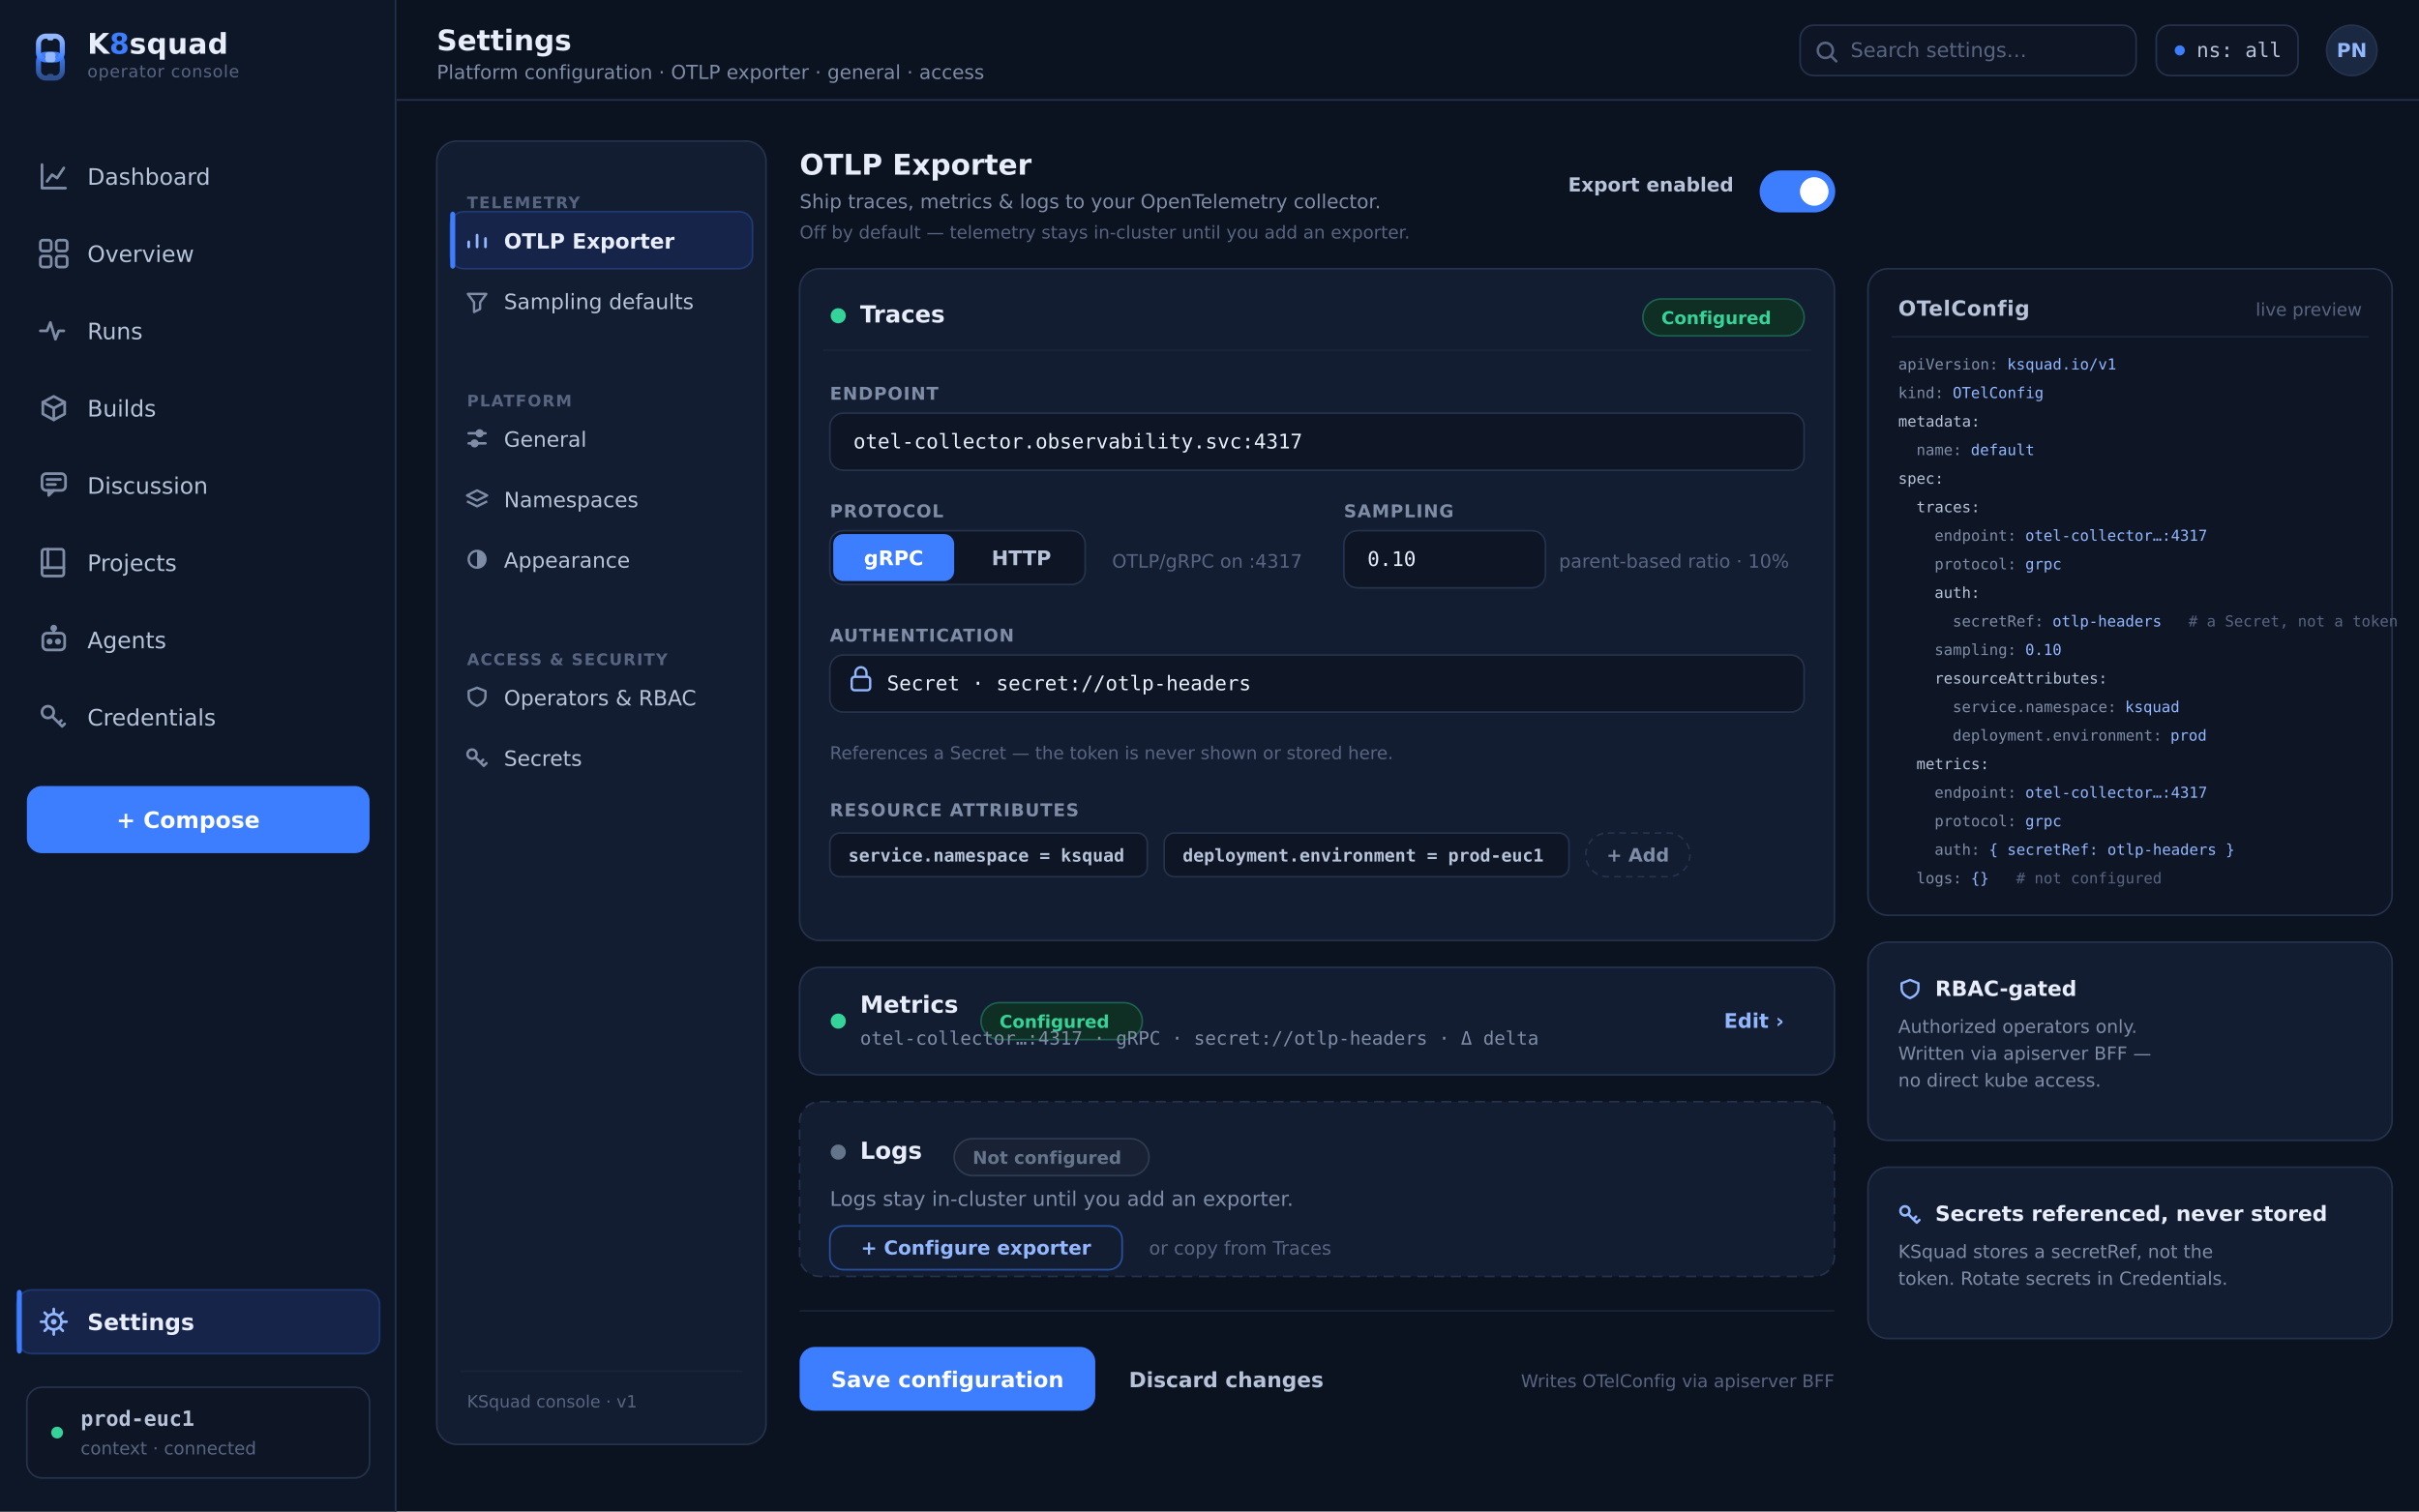
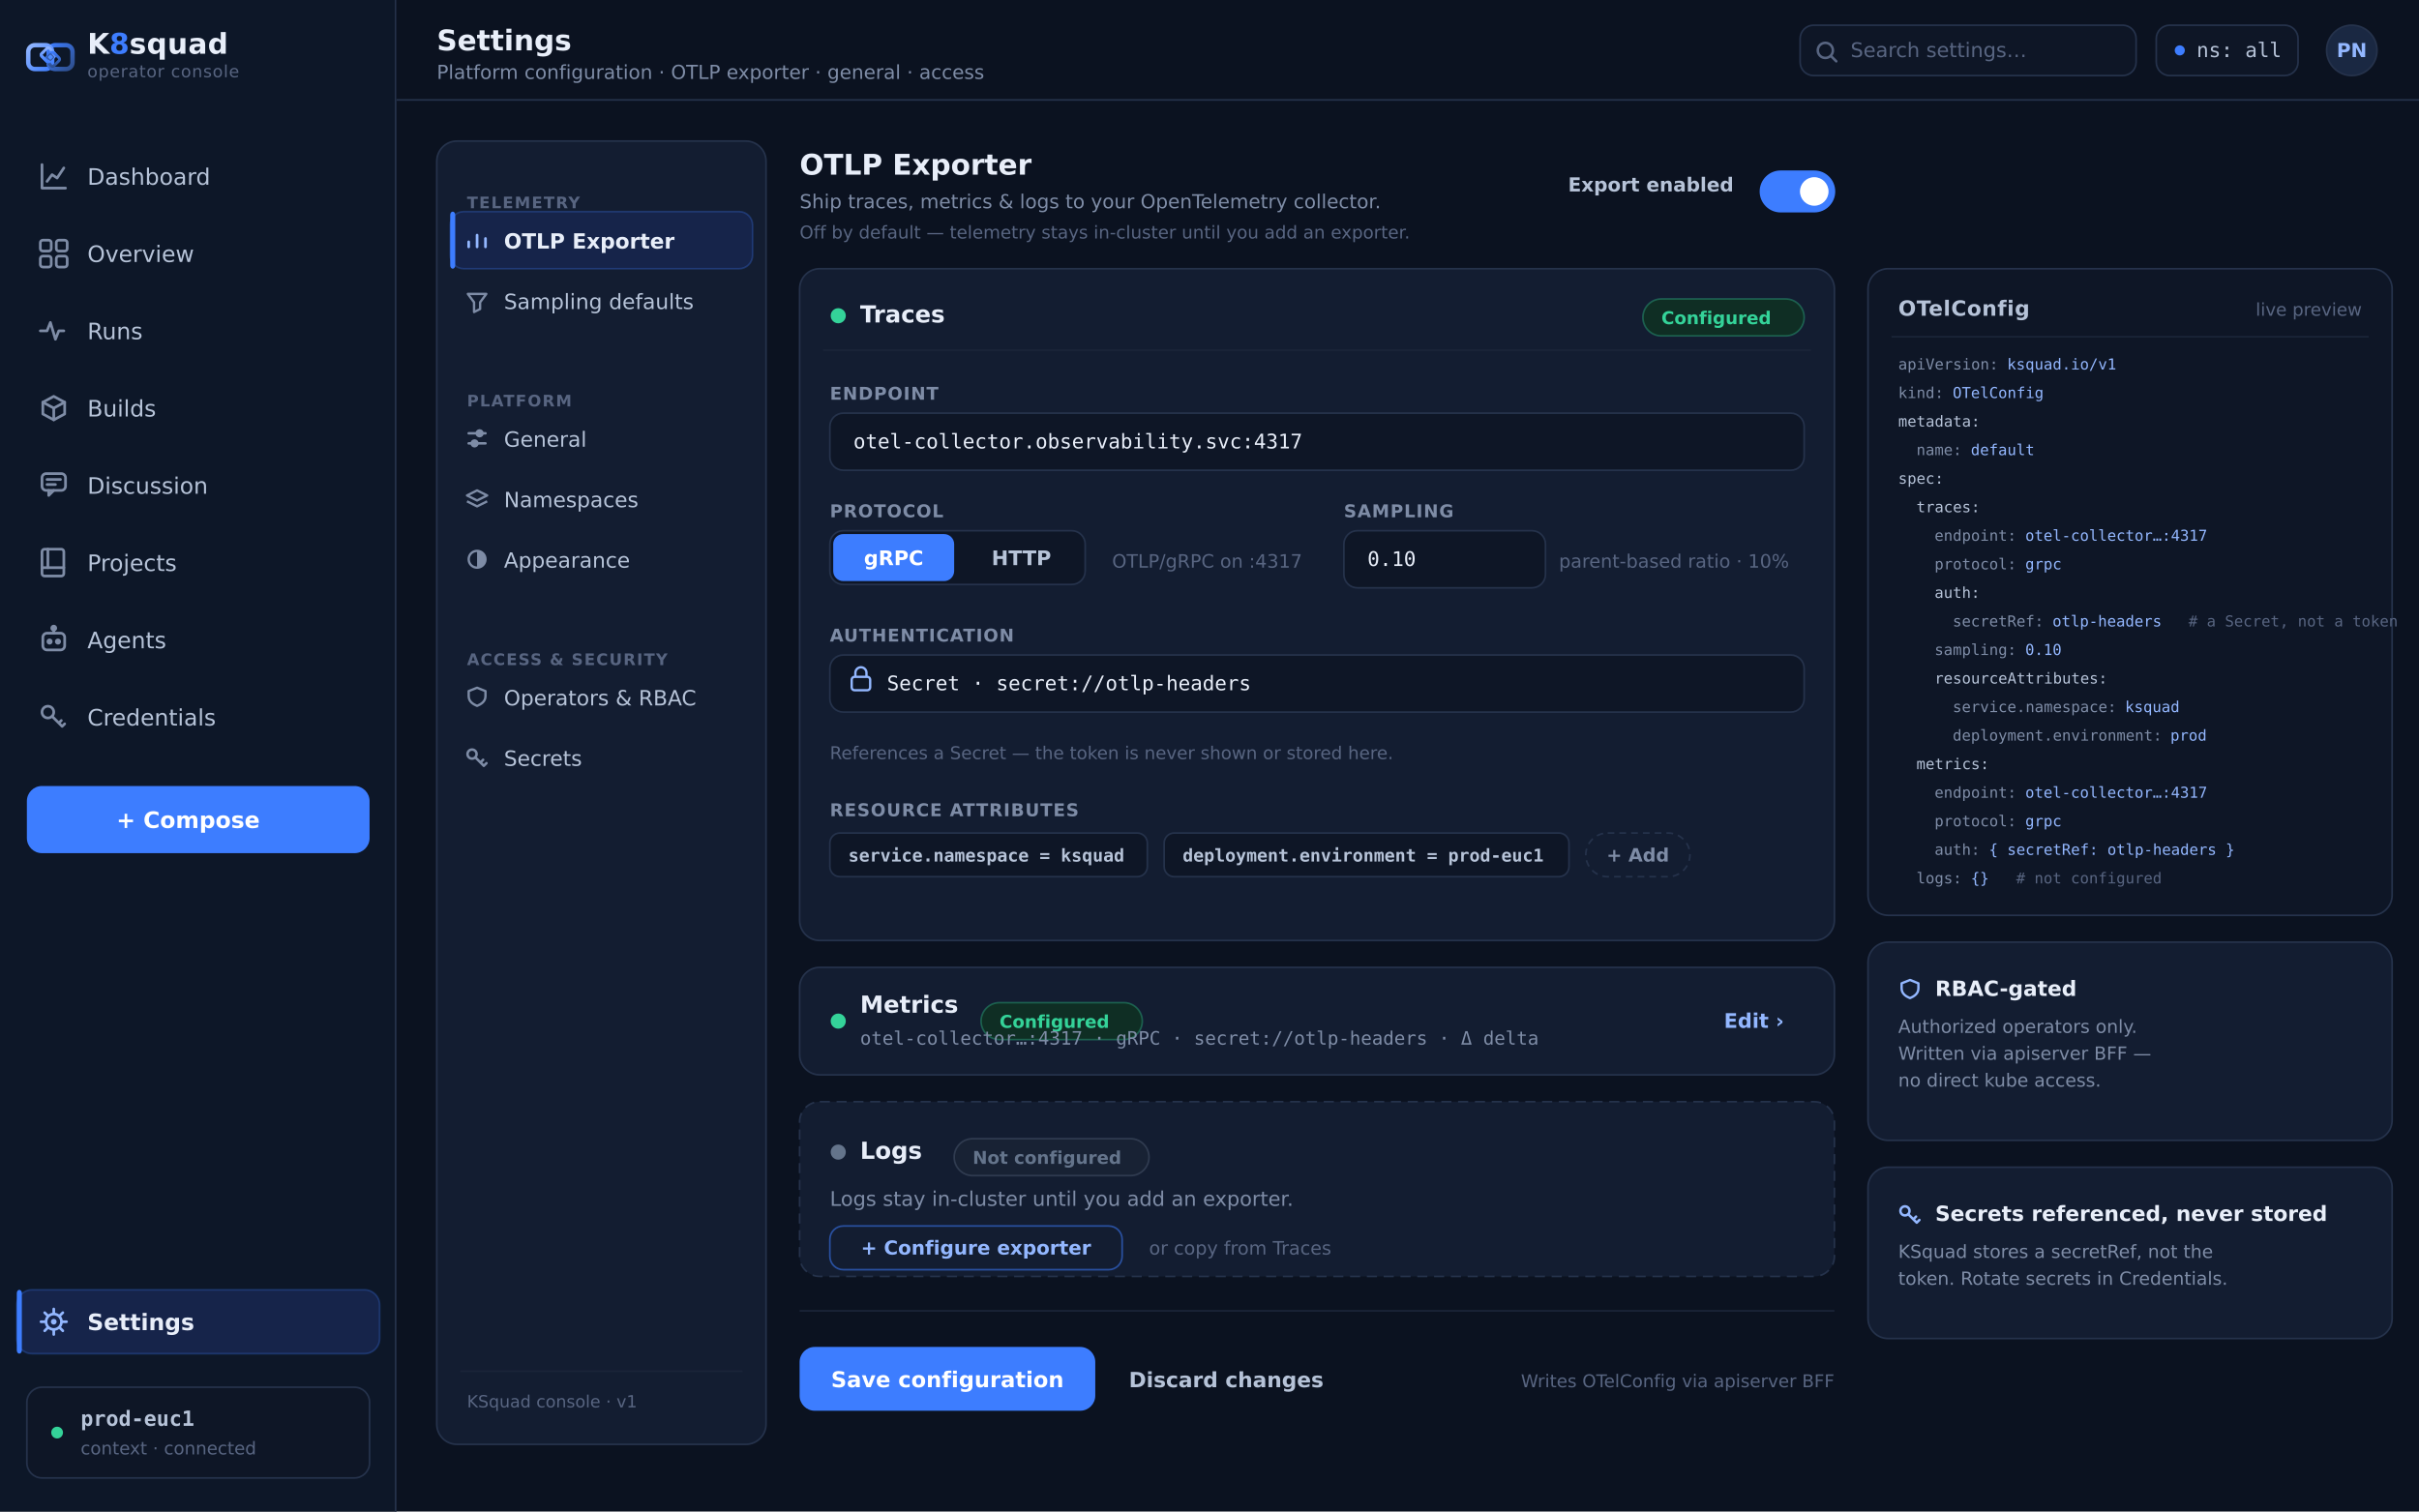
<svg xmlns="http://www.w3.org/2000/svg" width="1440" height="900" viewBox="0 0 1440 900" font-family="DejaVu Sans">
  <defs>
-     <linearGradient id="ringTop" x1="0" y1="0" x2="0" y2="1">
+     <linearGradient id="odinL" x1="0" y1="0" x2="1" y2="1">
      <stop offset="0" stop-color="#93B7FF" />
      <stop offset="1" stop-color="#3D7DFF" />
    </linearGradient>
-     <linearGradient id="ringBot" x1="0" y1="0" x2="0" y2="1">
+     <linearGradient id="odinR" x1="0" y1="0" x2="1" y2="1">
      <stop offset="0" stop-color="#3D7DFF" />
      <stop offset="1" stop-color="#2E4E8C" />
    </linearGradient>
+     <clipPath id="odinCB">
+       <rect x="176" y="256" width="160" height="120" />
+     </clipPath>
+     <clipPath id="odinCK">
+       <rect x="166" y="256" width="180" height="120" />
+     </clipPath>
  </defs>
  <rect x="0" y="0" width="1440" height="900" rx="0" ry="0" fill="#0B1220" stroke="none" stroke-width="1" />
  <rect x="0" y="0" width="236" height="900" rx="0" ry="0" fill="#0D1728" stroke="none" stroke-width="1" />
  <rect x="235" y="0" width="1" height="900" rx="0" ry="0" fill="#25324B" stroke="none" stroke-width="1" />
  <g transform="translate(30,34) scale(0.33735) translate(-50,-50)">
-     <rect x="29" y="45" width="42" height="42" rx="13" fill="none" stroke="url(#ringBot)" stroke-width="9" />
-     <rect x="29" y="13" width="42" height="42" rx="13" fill="none" stroke="url(#ringTop)" stroke-width="9" />
-     <rect x="41" y="41" width="18" height="18" rx="5" fill="#93B7FF" />
-     <rect x="44.5" y="9.5" width="11" height="11" rx="3" fill="#93B7FF" />
-     <rect x="44.5" y="79.5" width="11" height="11" rx="3" fill="#2E4E8C" />
+     <g transform="scale(0.195313)">
+       <path d="M300,148 h96 a60,60 0 0 1 60,60 v96 a60,60 0 0 1 -60,60 h-96 a60,60 0 0 1 -60,-60 v-96 a60,60 0 0 1 60,-60 z" fill="none" stroke="url(#odinR)" stroke-width="40" stroke-linejoin="round" />
+       <path d="M116,148 h96 a60,60 0 0 1 60,60 v96 a60,60 0 0 1 -60,60 h-96 a60,60 0 0 1 -60,-60 v-96 a60,60 0 0 1 60,-60 z" fill="none" stroke="url(#odinL)" stroke-width="40" stroke-linejoin="round" />
+       <g clip-path="url(#odinCB)">
+         <path d="M300,148 h96 a60,60 0 0 1 60,60 v96 a60,60 0 0 1 -60,60 h-96 a60,60 0 0 1 -60,-60 v-96 a60,60 0 0 1 60,-60 z" fill="none" stroke="url(#odinR)" stroke-width="40" stroke-linejoin="round" />
+       </g>
+       <g transform="rotate(45 256 256)">
+         <path d="M196,206 h64 a18,18 0 0 1 18,18 v64 a18,18 0 0 1 -18,18 h-64 a18,18 0 0 1 -18,-18 v-64 a18,18 0 0 1 18,-18 z" fill="none" stroke="url(#odinL)" stroke-width="26" stroke-linejoin="round" />
+         <path d="M252,206 h64 a18,18 0 0 1 18,18 v64 a18,18 0 0 1 -18,18 h-64 a18,18 0 0 1 -18,-18 v-64 a18,18 0 0 1 18,-18 z" fill="none" stroke="url(#odinR)" stroke-width="26" stroke-linejoin="round" />
+         <g clip-path="url(#odinCK)">
+           <path d="M196,206 h64 a18,18 0 0 1 18,18 v64 a18,18 0 0 1 -18,18 h-64 a18,18 0 0 1 -18,-18 v-64 a18,18 0 0 1 18,-18 z" fill="none" stroke="url(#odinL)" stroke-width="26" stroke-linejoin="round" />
+         </g>
+         <rect x="230" y="230" width="52" height="52" rx="9" fill="#2E4E8C" />
+         <rect x="237" y="237" width="38" height="38" rx="7" fill="#4D8BFF" />
+       </g>
+     </g>
  </g>
  <text x="52" y="32" font-family="DejaVu Sans" font-size="17" fill="#E8EEF9" font-weight="700" text-anchor="start" letter-spacing="0.2">K<tspan fill="#3D7DFF">8</tspan>squad</text>
  <text x="52" y="46" font-family="DejaVu Sans" font-size="10" fill="#586581" font-weight="400" text-anchor="start" letter-spacing="0.4">operator console</text>
  <g fill="none" stroke="#7E8CA6" stroke-width="1.6" stroke-linecap="round" stroke-linejoin="round">
    <path d="M25 98 v14 h14" />
    <path d="M28 108 l3 -4 l3 2 l4 -6" />
  </g>
  <text x="52" y="110" font-family="DejaVu Sans" font-size="13.5" fill="#B6C3D8" font-weight="500" text-anchor="start">Dashboard</text>
  <g fill="none" stroke="#7E8CA6" stroke-width="1.6" stroke-linecap="round" stroke-linejoin="round">
    <rect x="24" y="143" width="6.5" height="6.5" rx="1.5" />
    <rect x="33.5" y="143" width="6.5" height="6.5" rx="1.5" />
    <rect x="24" y="152.5" width="6.5" height="6.5" rx="1.5" />
    <rect x="33.5" y="152.5" width="6.5" height="6.5" rx="1.5" />
  </g>
  <text x="52" y="156" font-family="DejaVu Sans" font-size="13.5" fill="#B6C3D8" font-weight="500" text-anchor="start">Overview</text>
  <g fill="none" stroke="#7E8CA6" stroke-width="1.6" stroke-linecap="round" stroke-linejoin="round">
    <path d="M24 197 h4 l2 -5 l3 10 l2 -5 h3" />
  </g>
  <text x="52" y="202" font-family="DejaVu Sans" font-size="13.5" fill="#B6C3D8" font-weight="500" text-anchor="start">Runs</text>
  <g fill="none" stroke="#7E8CA6" stroke-width="1.6" stroke-linecap="round" stroke-linejoin="round">
    <path d="M32 236 l6.5 3.5 v7 l-6.5 3.5 l-6.5 -3.5 v-7 z" />
    <path d="M25.5 239.5 l6.5 3.5 l6.5 -3.5" />
    <path d="M32 243 v7" />
  </g>
  <text x="52" y="248" font-family="DejaVu Sans" font-size="13.5" fill="#B6C3D8" font-weight="500" text-anchor="start">Builds</text>
  <g fill="none" stroke="#7E8CA6" stroke-width="1.6" stroke-linecap="round" stroke-linejoin="round">
    <rect x="25" y="282" width="14" height="10" rx="2.5" />
    <path d="M29 292 v3 l3 -3" />
    <path d="M28 285.5 h8 M28 288.5 h5" />
  </g>
  <text x="52" y="294" font-family="DejaVu Sans" font-size="13.5" fill="#B6C3D8" font-weight="500" text-anchor="start">Discussion</text>
  <g fill="none" stroke="#7E8CA6" stroke-width="1.6" stroke-linecap="round" stroke-linejoin="round">
    <rect x="25" y="327" width="13" height="16" rx="1.5" />
    <path d="M25 338 h13" />
    <path d="M28.5 327 v11" />
  </g>
  <text x="52" y="340" font-family="DejaVu Sans" font-size="13.5" fill="#B6C3D8" font-weight="500" text-anchor="start">Projects</text>
  <g fill="none" stroke="#7E8CA6" stroke-width="1.6" stroke-linecap="round" stroke-linejoin="round">
    <rect x="25.5" y="377" width="13" height="10" rx="2.5" />
    <path d="M32 374 v3" />
    <circle cx="32" cy="374" r="1.2" fill="#7E8CA6" />
    <circle cx="29.5" cy="382" r="1" fill="#7E8CA6" />
    <circle cx="34.5" cy="382" r="1" fill="#7E8CA6" />
  </g>
  <text x="52" y="386" font-family="DejaVu Sans" font-size="13.5" fill="#B6C3D8" font-weight="500" text-anchor="start">Agents</text>
  <g fill="none" stroke="#7E8CA6" stroke-width="1.6" stroke-linecap="round" stroke-linejoin="round">
    <circle cx="28.5" cy="424" r="3.5" />
    <path d="M31 426.5 l6 6 M35 430.5 l1.5 -1.5 M37 432.5 l1.5 -1.5" />
  </g>
  <text x="52" y="432" font-family="DejaVu Sans" font-size="13.5" fill="#B6C3D8" font-weight="500" text-anchor="start">Credentials</text>
  <rect x="16" y="468" width="204" height="40" rx="9" ry="9" fill="#3D7DFF" stroke="none" stroke-width="1" />
  <text x="112" y="493" font-family="DejaVu Sans" font-size="13.5" fill="#fff" font-weight="600" text-anchor="middle">+  Compose</text>
  <rect x="10" y="768" width="216" height="38" rx="9" ry="9" fill="#16244A" stroke="#3D7DFF44" stroke-width="1" />
  <rect x="10" y="768" width="3" height="38" rx="2" ry="2" fill="#3D7DFF" stroke="none" stroke-width="1" />
  <g fill="none" stroke="#93B7FF" stroke-width="1.6" stroke-linecap="round">
    <circle cx="32" cy="787" r="4.6" />
    <circle cx="32" cy="787" r="1.7" fill="#93B7FF" stroke="none" />
    <path d="M32 779.4 v2.4 M32 794.6 v-2.4 M24.4 787 h2.4 M39.6 787 h-2.4 M26.6 781.6 l1.6 1.6 M37.4 792.4 l-1.6 -1.6 M26.6 792.4 l1.6 -1.6 M37.4 781.6 l-1.6 1.6" />
  </g>
  <text x="52" y="792" font-family="DejaVu Sans" font-size="13.5" fill="#E8EEF9" font-weight="600" text-anchor="start">Settings</text>
  <rect x="16" y="826" width="204" height="54" rx="9" ry="9" fill="#0E1626" stroke="#25324B" stroke-width="1" />
  <circle cx="34" cy="853" r="3.5" fill="#34D399" />
  <text x="48" y="849" font-family="DejaVu Sans Mono" font-size="12.5" fill="#B6C3D8" font-weight="600" text-anchor="start">prod-euc1</text>
  <text x="48" y="866" font-family="DejaVu Sans" font-size="10.5" fill="#586581" font-weight="400" text-anchor="start">context · connected</text>
  <rect x="236" y="0" width="1204" height="60" rx="0" ry="0" fill="#0B1220" stroke="none" stroke-width="1" />
  <rect x="236" y="59" width="1204" height="1" rx="0" ry="0" fill="#25324B" stroke="none" stroke-width="1" />
  <text x="260" y="30" font-family="DejaVu Sans" font-size="17" fill="#E8EEF9" font-weight="700" text-anchor="start">Settings</text>
  <text x="260" y="47" font-family="DejaVu Sans" font-size="11.5" fill="#7E8CA6" font-weight="400" text-anchor="start">Platform configuration · OTLP exporter · general · access</text>
  <circle cx="1400" cy="30" r="15" fill="#1A2842" stroke="#25324B" />
  <text x="1400" y="34" font-family="DejaVu Sans" font-size="11.5" fill="#93B7FF" font-weight="700" text-anchor="middle">PN</text>
  <rect x="1283.6" y="15" width="84.4" height="30" rx="8" ry="8" fill="#0E1626" stroke="#25324B" stroke-width="1" />
  <circle cx="1297.6" cy="30" r="3" fill="#3D7DFF" />
  <text x="1307.6" y="34" font-family="DejaVu Sans Mono" font-size="12" fill="#B6C3D8" font-weight="400" text-anchor="start">ns: all</text>
  <rect x="1071.6" y="15" width="200" height="30" rx="8" ry="8" fill="#0E1626" stroke="#25324B" stroke-width="1" />
  <circle cx="1086.6" cy="30" r="4.5" fill="none" stroke="#586581" stroke-width="1.5" />
  <path d="M1090.1 33.5 l3 3" stroke="#586581" stroke-width="1.5" stroke-linecap="round" />
  <text x="1101.6" y="34" font-family="DejaVu Sans" font-size="12" fill="#586581" font-weight="400" text-anchor="start">Search settings…</text>
  <rect x="260" y="84" width="196" height="776" rx="12" ry="12" fill="#131D31" stroke="#25324B" stroke-width="1" />
  <text x="278" y="124" font-family="DejaVu Sans" font-size="9.5" fill="#586581" font-weight="700" text-anchor="start" letter-spacing="0.7">TELEMETRY</text>
  <rect x="268" y="126" width="180" height="34" rx="8" ry="8" fill="#16244A" stroke="#3D7DFF44" stroke-width="1" />
  <rect x="268" y="126" width="3" height="34" rx="2" ry="2" fill="#3D7DFF" stroke="none" stroke-width="1" />
  <g fill="none" stroke="#93B7FF" stroke-width="1.6" stroke-linecap="round">
    <path d="M279 147 v-3 M284 147 v-7 M289 147 v-5" />
  </g>
  <text x="300" y="148" font-family="DejaVu Sans" font-size="12.5" fill="#E8EEF9" font-weight="600" text-anchor="start">OTLP Exporter</text>
  <path d="M278.5 175 h11 l-3.7 5 v4 l-3.6 1.8 v-5.8 z" fill="none" stroke="#7E8CA6" stroke-width="1.4" stroke-linejoin="round" />
  <text x="300" y="184" font-family="DejaVu Sans" font-size="12.5" fill="#B6C3D8" font-weight="500" text-anchor="start">Sampling defaults</text>
  <text x="278" y="242" font-family="DejaVu Sans" font-size="9.5" fill="#586581" font-weight="700" text-anchor="start" letter-spacing="0.7">PLATFORM</text>
  <g fill="none" stroke="#7E8CA6" stroke-width="1.5" stroke-linecap="round">
    <path d="M279 258 h10 M279 264 h10" />
    <circle cx="285.5" cy="258" r="1.7" fill="#7E8CA6" />
    <circle cx="282.5" cy="264" r="1.7" fill="#7E8CA6" />
  </g>
  <text x="300" y="266" font-family="DejaVu Sans" font-size="12.5" fill="#B6C3D8" font-weight="500" text-anchor="start">General</text>
  <g fill="none" stroke="#7E8CA6" stroke-width="1.4" stroke-linejoin="round">
    <path d="M284 292 l6 3 l-6 3 l-6 -3 z" />
    <path d="M278 298.5 l6 3 l6 -3" />
  </g>
  <text x="300" y="302" font-family="DejaVu Sans" font-size="12.5" fill="#B6C3D8" font-weight="500" text-anchor="start">Namespaces</text>
  <g stroke="#7E8CA6" stroke-width="1.4">
    <circle cx="284" cy="333" r="5" fill="none" />
    <path d="M284 328 a5 5 0 0 1 0 10 z" fill="#7E8CA6" stroke="none" />
  </g>
  <text x="300" y="338" font-family="DejaVu Sans" font-size="12.5" fill="#B6C3D8" font-weight="500" text-anchor="start">Appearance</text>
  <text x="278" y="396" font-family="DejaVu Sans" font-size="9.5" fill="#586581" font-weight="700" text-anchor="start" letter-spacing="0.7">ACCESS &amp; SECURITY</text>
  <path d="M284 409.5 l5 2 v3 c0 3.2 -2.6 4.8 -5 5.8 c-2.4 -1 -5 -2.6 -5 -5.8 v-3 z" fill="none" stroke="#7E8CA6" stroke-width="1.4" stroke-linejoin="round" />
  <text x="300" y="420" font-family="DejaVu Sans" font-size="12.5" fill="#B6C3D8" font-weight="500" text-anchor="start">Operators &amp; RBAC</text>
  <g fill="none" stroke="#7E8CA6" stroke-width="1.5" stroke-linecap="round">
    <circle cx="281" cy="449" r="2.7" />
    <path d="M283 451 l5 5 M286 454 l1.6 -1.6 M288 456 l1.6 -1.6" />
  </g>
  <text x="300" y="456" font-family="DejaVu Sans" font-size="12.5" fill="#B6C3D8" font-weight="500" text-anchor="start">Secrets</text>
  <rect x="274" y="816" width="168" height="1" rx="0" ry="0" fill="#1A2438" stroke="none" stroke-width="1" />
  <text x="278" y="838" font-family="DejaVu Sans" font-size="10" fill="#586581" font-weight="400" text-anchor="start">KSquad console · v1</text>
  <text x="476" y="104" font-family="DejaVu Sans" font-size="17" fill="#E8EEF9" font-weight="700" text-anchor="start">OTLP Exporter</text>
  <text x="476" y="124" font-family="DejaVu Sans" font-size="11.5" fill="#7E8CA6" font-weight="400" text-anchor="start">Ship traces, metrics &amp; logs to your OpenTelemetry collector.</text>
  <text x="476" y="142" font-family="DejaVu Sans" font-size="10.5" fill="#586581" font-weight="400" text-anchor="start">Off by default — telemetry stays in-cluster until you add an exporter.</text>
  <text x="1032" y="114" font-family="DejaVu Sans" font-size="11.5" fill="#B6C3D8" font-weight="600" text-anchor="end">Export enabled</text>
  <rect x="1048" y="102" width="44" height="24" rx="12" ry="12" fill="#3D7DFF" stroke="#3D7DFF" stroke-width="1" />
  <circle cx="1080" cy="114" r="8.5" fill="#fff" />
  <rect x="476" y="160" width="616" height="400" rx="12" ry="12" fill="#131D31" stroke="#25324B" stroke-width="1" />
  <circle cx="499" cy="188" r="4.5" fill="#34D399" />
  <text x="512" y="192" font-family="DejaVu Sans" font-size="14" fill="#E8EEF9" font-weight="700" text-anchor="start">Traces</text>
  <rect x="978" y="178" width="96" height="22" rx="11.0" ry="11.0" fill="#0F2E24" stroke="#34D39955" stroke-width="1" />
  <text x="989" y="193.0" font-family="DejaVu Sans" font-size="10.5" fill="#34D399" font-weight="600" text-anchor="start">Configured</text>
  <rect x="490" y="208" width="588" height="1" rx="0" ry="0" fill="#1A2438" stroke="none" stroke-width="1" />
  <text x="494" y="238" font-family="DejaVu Sans" font-size="10.5" fill="#7E8CA6" font-weight="700" text-anchor="start" letter-spacing="0.5">ENDPOINT</text>
  <rect x="494" y="246" width="580" height="34" rx="8" ry="8" fill="#0E1626" stroke="#25324B" stroke-width="1" />
  <text x="508" y="267.0" font-family="DejaVu Sans Mono" font-size="12" fill="#E8EEF9" font-weight="400" text-anchor="start">otel-collector.observability.svc:4317</text>
  <text x="494" y="308" font-family="DejaVu Sans" font-size="10.5" fill="#7E8CA6" font-weight="700" text-anchor="start" letter-spacing="0.5">PROTOCOL</text>
  <rect x="494" y="316" width="152" height="32" rx="8" ry="8" fill="#0E1626" stroke="#25324B" stroke-width="1" />
  <rect x="496" y="318" width="72" height="28" rx="6" ry="6" fill="#3D7DFF" stroke="none" stroke-width="1" />
  <text x="532.0" y="336.5" font-family="DejaVu Sans" font-size="12" fill="#fff" font-weight="600" text-anchor="middle">gRPC</text>
  <text x="608.0" y="336.5" font-family="DejaVu Sans" font-size="12" fill="#B6C3D8" font-weight="600" text-anchor="middle">HTTP</text>
  <text x="662" y="338" font-family="DejaVu Sans" font-size="11" fill="#586581" font-weight="400" text-anchor="start">OTLP/gRPC on :4317</text>
  <text x="800" y="308" font-family="DejaVu Sans" font-size="10.5" fill="#7E8CA6" font-weight="700" text-anchor="start" letter-spacing="0.5">SAMPLING</text>
  <rect x="800" y="316" width="120" height="34" rx="8" ry="8" fill="#0E1626" stroke="#25324B" stroke-width="1" />
  <text x="814" y="337.0" font-family="DejaVu Sans Mono" font-size="12" fill="#E8EEF9" font-weight="400" text-anchor="start">0.10</text>
  <text x="928" y="338" font-family="DejaVu Sans" font-size="11" fill="#586581" font-weight="400" text-anchor="start">parent-based ratio · 10%</text>
  <text x="494" y="382" font-family="DejaVu Sans" font-size="10.5" fill="#7E8CA6" font-weight="700" text-anchor="start" letter-spacing="0.5">AUTHENTICATION</text>
  <rect x="494" y="390" width="580" height="34" rx="8" ry="8" fill="#0E1626" stroke="#25324B" stroke-width="1" />
  <g fill="none" stroke="#93B7FF" stroke-width="1.4" stroke-linejoin="round">
    <rect x="507" y="403.0" width="11" height="8" rx="1.7" />
    <path d="M509.2 403.0 v-2.4 a3.3 3.3 0 0 1 6.6 0 v2.4" />
  </g>
  <text x="528" y="411.0" font-family="DejaVu Sans Mono" font-size="12" fill="#E8EEF9" font-weight="400" text-anchor="start">Secret · secret://otlp-headers</text>
  <text x="494" y="452" font-family="DejaVu Sans" font-size="10.5" fill="#586581" font-weight="400" text-anchor="start">References a Secret — the token is never shown or stored here.</text>
  <text x="494" y="486" font-family="DejaVu Sans" font-size="10.5" fill="#7E8CA6" font-weight="700" text-anchor="start" letter-spacing="0.5">RESOURCE ATTRIBUTES</text>
  <rect x="494" y="496" width="189.0" height="26" rx="6" ry="6" fill="#0E1626" stroke="#25324B" stroke-width="1" />
  <text x="505" y="513.0" font-family="DejaVu Sans Mono" font-size="10.5" fill="#B6C3D8" font-weight="600" text-anchor="start">service.namespace = ksquad</text>
  <rect x="693.0" y="496" width="241.0" height="26" rx="6" ry="6" fill="#0E1626" stroke="#25324B" stroke-width="1" />
  <text x="704.0" y="513.0" font-family="DejaVu Sans Mono" font-size="10.5" fill="#B6C3D8" font-weight="600" text-anchor="start">deployment.environment = prod-euc1</text>
  <rect x="944.0" y="496" width="62" height="26" rx="13" ry="13" fill="none" stroke="#25324B" stroke-width="1" stroke-dasharray="4 3" />
  <text x="975.0" y="513" font-family="DejaVu Sans" font-size="11" fill="#7E8CA6" font-weight="600" text-anchor="middle">+ Add</text>
  <rect x="476" y="576" width="616" height="64" rx="12" ry="12" fill="#131D31" stroke="#25324B" stroke-width="1" />
  <circle cx="499" cy="608.0" r="4.5" fill="#34D399" />
  <text x="512" y="603" font-family="DejaVu Sans" font-size="14" fill="#E8EEF9" font-weight="700" text-anchor="start">Metrics</text>
  <rect x="584" y="597" width="96" height="22" rx="11.0" ry="11.0" fill="#0F2E24" stroke="#34D39955" stroke-width="1" />
  <text x="595" y="612.0" font-family="DejaVu Sans" font-size="10.5" fill="#34D399" font-weight="600" text-anchor="start">Configured</text>
  <text x="512" y="622" font-family="DejaVu Sans Mono" font-size="11" fill="#7E8CA6" font-weight="400" text-anchor="start">otel-collector…:4317 · gRPC · secret://otlp-headers · Δ delta</text>
  <text x="1062" y="612.0" font-family="DejaVu Sans" font-size="12" fill="#93B7FF" font-weight="600" text-anchor="end">Edit  ›</text>
  <rect x="476" y="656" width="616" height="104" rx="12" ry="12" fill="#131D31" stroke="#25324B" stroke-width="1" stroke-dasharray="6 4" />
  <circle cx="499" cy="686" r="4.5" fill="#64748B" />
  <text x="512" y="690" font-family="DejaVu Sans" font-size="14" fill="#E8EEF9" font-weight="700" text-anchor="start">Logs</text>
  <rect x="568" y="678" width="116" height="22" rx="11.0" ry="11.0" fill="#182234" stroke="#64748B55" stroke-width="1" />
  <text x="579" y="693.0" font-family="DejaVu Sans" font-size="10.5" fill="#64748B" font-weight="600" text-anchor="start">Not configured</text>
  <text x="494" y="718" font-family="DejaVu Sans" font-size="12" fill="#7E8CA6" font-weight="400" text-anchor="start">Logs stay in-cluster until you add an exporter.</text>
  <rect x="494" y="730" width="174" height="26" rx="8" ry="8" fill="none" stroke="#3D7DFF88" stroke-width="1" />
  <text x="581" y="747" font-family="DejaVu Sans" font-size="11.5" fill="#93B7FF" font-weight="600" text-anchor="middle">+ Configure exporter</text>
  <text x="684" y="747" font-family="DejaVu Sans" font-size="11" fill="#586581" font-weight="400" text-anchor="start">or copy from Traces</text>
  <rect x="476" y="780" width="616" height="1" rx="0" ry="0" fill="#1A2438" stroke="none" stroke-width="1" />
  <rect x="476" y="802" width="176" height="38" rx="9" ry="9" fill="#3D7DFF" stroke="none" stroke-width="1" />
  <text x="564" y="826" font-family="DejaVu Sans" font-size="13" fill="#fff" font-weight="600" text-anchor="middle">Save configuration</text>
  <text x="672" y="826" font-family="DejaVu Sans" font-size="12.5" fill="#B6C3D8" font-weight="600" text-anchor="start">Discard changes</text>
  <text x="1092" y="826" font-family="DejaVu Sans" font-size="10.5" fill="#586581" font-weight="400" text-anchor="end">Writes OTelConfig via apiserver BFF</text>
  <rect x="1112" y="160" width="312" height="385" rx="12" ry="12" fill="#0E1626" stroke="#25324B" stroke-width="1" />
  <text x="1130" y="188" font-family="DejaVu Sans" font-size="12.5" fill="#B6C3D8" font-weight="700" text-anchor="start" letter-spacing="0.3">OTelConfig</text>
  <text x="1406" y="188" font-family="DejaVu Sans" font-size="10.5" fill="#586581" font-weight="400" text-anchor="end">live preview</text>
  <rect x="1126" y="200" width="284" height="1" rx="0" ry="0" fill="#1A2438" stroke="none" stroke-width="1" />
  <text x="1130.0" y="220" font-family="DejaVu Sans Mono" font-size="9" fill="#7E8CA6" font-weight="400" text-anchor="start">apiVersion: </text>
  <text x="1194.8" y="220" font-family="DejaVu Sans Mono" font-size="9" fill="#93B7FF" font-weight="400" text-anchor="start">ksquad.io/v1</text>
  <text x="1130.0" y="237" font-family="DejaVu Sans Mono" font-size="9" fill="#7E8CA6" font-weight="400" text-anchor="start">kind: </text>
  <text x="1162.4" y="237" font-family="DejaVu Sans Mono" font-size="9" fill="#93B7FF" font-weight="400" text-anchor="start">OTelConfig</text>
  <text x="1130.0" y="254" font-family="DejaVu Sans Mono" font-size="9" fill="#B6C3D8" font-weight="400" text-anchor="start">metadata:</text>
  <text x="1140.8" y="271" font-family="DejaVu Sans Mono" font-size="9" fill="#7E8CA6" font-weight="400" text-anchor="start">name: </text>
  <text x="1173.2" y="271" font-family="DejaVu Sans Mono" font-size="9" fill="#93B7FF" font-weight="400" text-anchor="start">default</text>
  <text x="1130.0" y="288" font-family="DejaVu Sans Mono" font-size="9" fill="#B6C3D8" font-weight="400" text-anchor="start">spec:</text>
  <text x="1140.8" y="305" font-family="DejaVu Sans Mono" font-size="9" fill="#B6C3D8" font-weight="400" text-anchor="start">traces:</text>
  <text x="1151.6" y="322" font-family="DejaVu Sans Mono" font-size="9" fill="#7E8CA6" font-weight="400" text-anchor="start">endpoint: </text>
  <text x="1205.6" y="322" font-family="DejaVu Sans Mono" font-size="9" fill="#93B7FF" font-weight="400" text-anchor="start">otel-collector…:4317</text>
  <text x="1151.6" y="339" font-family="DejaVu Sans Mono" font-size="9" fill="#7E8CA6" font-weight="400" text-anchor="start">protocol: </text>
  <text x="1205.6" y="339" font-family="DejaVu Sans Mono" font-size="9" fill="#93B7FF" font-weight="400" text-anchor="start">grpc</text>
  <text x="1151.6" y="356" font-family="DejaVu Sans Mono" font-size="9" fill="#B6C3D8" font-weight="400" text-anchor="start">auth:</text>
  <text x="1162.4" y="373" font-family="DejaVu Sans Mono" font-size="9" fill="#7E8CA6" font-weight="400" text-anchor="start">secretRef: </text>
  <text x="1221.8" y="373" font-family="DejaVu Sans Mono" font-size="9" fill="#93B7FF" font-weight="400" text-anchor="start">otlp-headers   </text>
  <text x="1302.8" y="373" font-family="DejaVu Sans Mono" font-size="9" fill="#586581" font-weight="400" text-anchor="start"># a Secret, not a token</text>
  <text x="1151.6" y="390" font-family="DejaVu Sans Mono" font-size="9" fill="#7E8CA6" font-weight="400" text-anchor="start">sampling: </text>
  <text x="1205.6" y="390" font-family="DejaVu Sans Mono" font-size="9" fill="#93B7FF" font-weight="400" text-anchor="start">0.10</text>
  <text x="1151.6" y="407" font-family="DejaVu Sans Mono" font-size="9" fill="#B6C3D8" font-weight="400" text-anchor="start">resourceAttributes:</text>
  <text x="1162.4" y="424" font-family="DejaVu Sans Mono" font-size="9" fill="#7E8CA6" font-weight="400" text-anchor="start">service.namespace: </text>
  <text x="1265.0" y="424" font-family="DejaVu Sans Mono" font-size="9" fill="#93B7FF" font-weight="400" text-anchor="start">ksquad</text>
  <text x="1162.4" y="441" font-family="DejaVu Sans Mono" font-size="9" fill="#7E8CA6" font-weight="400" text-anchor="start">deployment.environment: </text>
  <text x="1292.0" y="441" font-family="DejaVu Sans Mono" font-size="9" fill="#93B7FF" font-weight="400" text-anchor="start">prod</text>
  <text x="1140.8" y="458" font-family="DejaVu Sans Mono" font-size="9" fill="#B6C3D8" font-weight="400" text-anchor="start">metrics:</text>
  <text x="1151.6" y="475" font-family="DejaVu Sans Mono" font-size="9" fill="#7E8CA6" font-weight="400" text-anchor="start">endpoint: </text>
  <text x="1205.6" y="475" font-family="DejaVu Sans Mono" font-size="9" fill="#93B7FF" font-weight="400" text-anchor="start">otel-collector…:4317</text>
  <text x="1151.6" y="492" font-family="DejaVu Sans Mono" font-size="9" fill="#7E8CA6" font-weight="400" text-anchor="start">protocol: </text>
  <text x="1205.6" y="492" font-family="DejaVu Sans Mono" font-size="9" fill="#93B7FF" font-weight="400" text-anchor="start">grpc</text>
  <text x="1151.6" y="509" font-family="DejaVu Sans Mono" font-size="9" fill="#7E8CA6" font-weight="400" text-anchor="start">auth: </text>
  <text x="1184.0" y="509" font-family="DejaVu Sans Mono" font-size="9" fill="#93B7FF" font-weight="400" text-anchor="start">{ secretRef: otlp-headers }</text>
  <text x="1140.8" y="526" font-family="DejaVu Sans Mono" font-size="9" fill="#7E8CA6" font-weight="400" text-anchor="start">logs: </text>
  <text x="1173.2" y="526" font-family="DejaVu Sans Mono" font-size="9" fill="#93B7FF" font-weight="400" text-anchor="start">{}   </text>
  <text x="1200.2" y="526" font-family="DejaVu Sans Mono" font-size="9" fill="#586581" font-weight="400" text-anchor="start"># not configured</text>
  <rect x="1112" y="561" width="312" height="118" rx="12" ry="12" fill="#131D31" stroke="#25324B" stroke-width="1" />
  <path d="M1137 583.5 l5 2 v3 c0 3.2 -2.6 4.8 -5 5.8 c-2.4 -1 -5 -2.6 -5 -5.8 v-3 z" fill="none" stroke="#93B7FF" stroke-width="1.4" stroke-linejoin="round" />
  <text x="1152" y="593" font-family="DejaVu Sans" font-size="12.5" fill="#E8EEF9" font-weight="700" text-anchor="start">RBAC-gated</text>
  <text x="1130" y="615" font-family="DejaVu Sans" font-size="10.8" fill="#7E8CA6" font-weight="400" text-anchor="start">Authorized operators only.</text>
  <text x="1130" y="631" font-family="DejaVu Sans" font-size="10.8" fill="#7E8CA6" font-weight="400" text-anchor="start">Written via apiserver BFF —</text>
  <text x="1130" y="647" font-family="DejaVu Sans" font-size="10.8" fill="#7E8CA6" font-weight="400" text-anchor="start">no direct kube access.</text>
  <rect x="1112" y="695" width="312" height="102" rx="12" ry="12" fill="#131D31" stroke="#25324B" stroke-width="1" />
  <g fill="none" stroke="#93B7FF" stroke-width="1.5" stroke-linecap="round">
    <circle cx="1134" cy="721" r="2.7" />
    <path d="M1136 723 l5 5 M1139 726 l1.6 -1.6 M1141 728 l1.6 -1.6" />
  </g>
  <text x="1152" y="727" font-family="DejaVu Sans" font-size="12.5" fill="#E8EEF9" font-weight="700" text-anchor="start">Secrets referenced, never stored</text>
  <text x="1130" y="749" font-family="DejaVu Sans" font-size="10.8" fill="#7E8CA6" font-weight="400" text-anchor="start">KSquad stores a secretRef, not the</text>
  <text x="1130" y="765" font-family="DejaVu Sans" font-size="10.8" fill="#7E8CA6" font-weight="400" text-anchor="start">token. Rotate secrets in Credentials.</text>
</svg>
